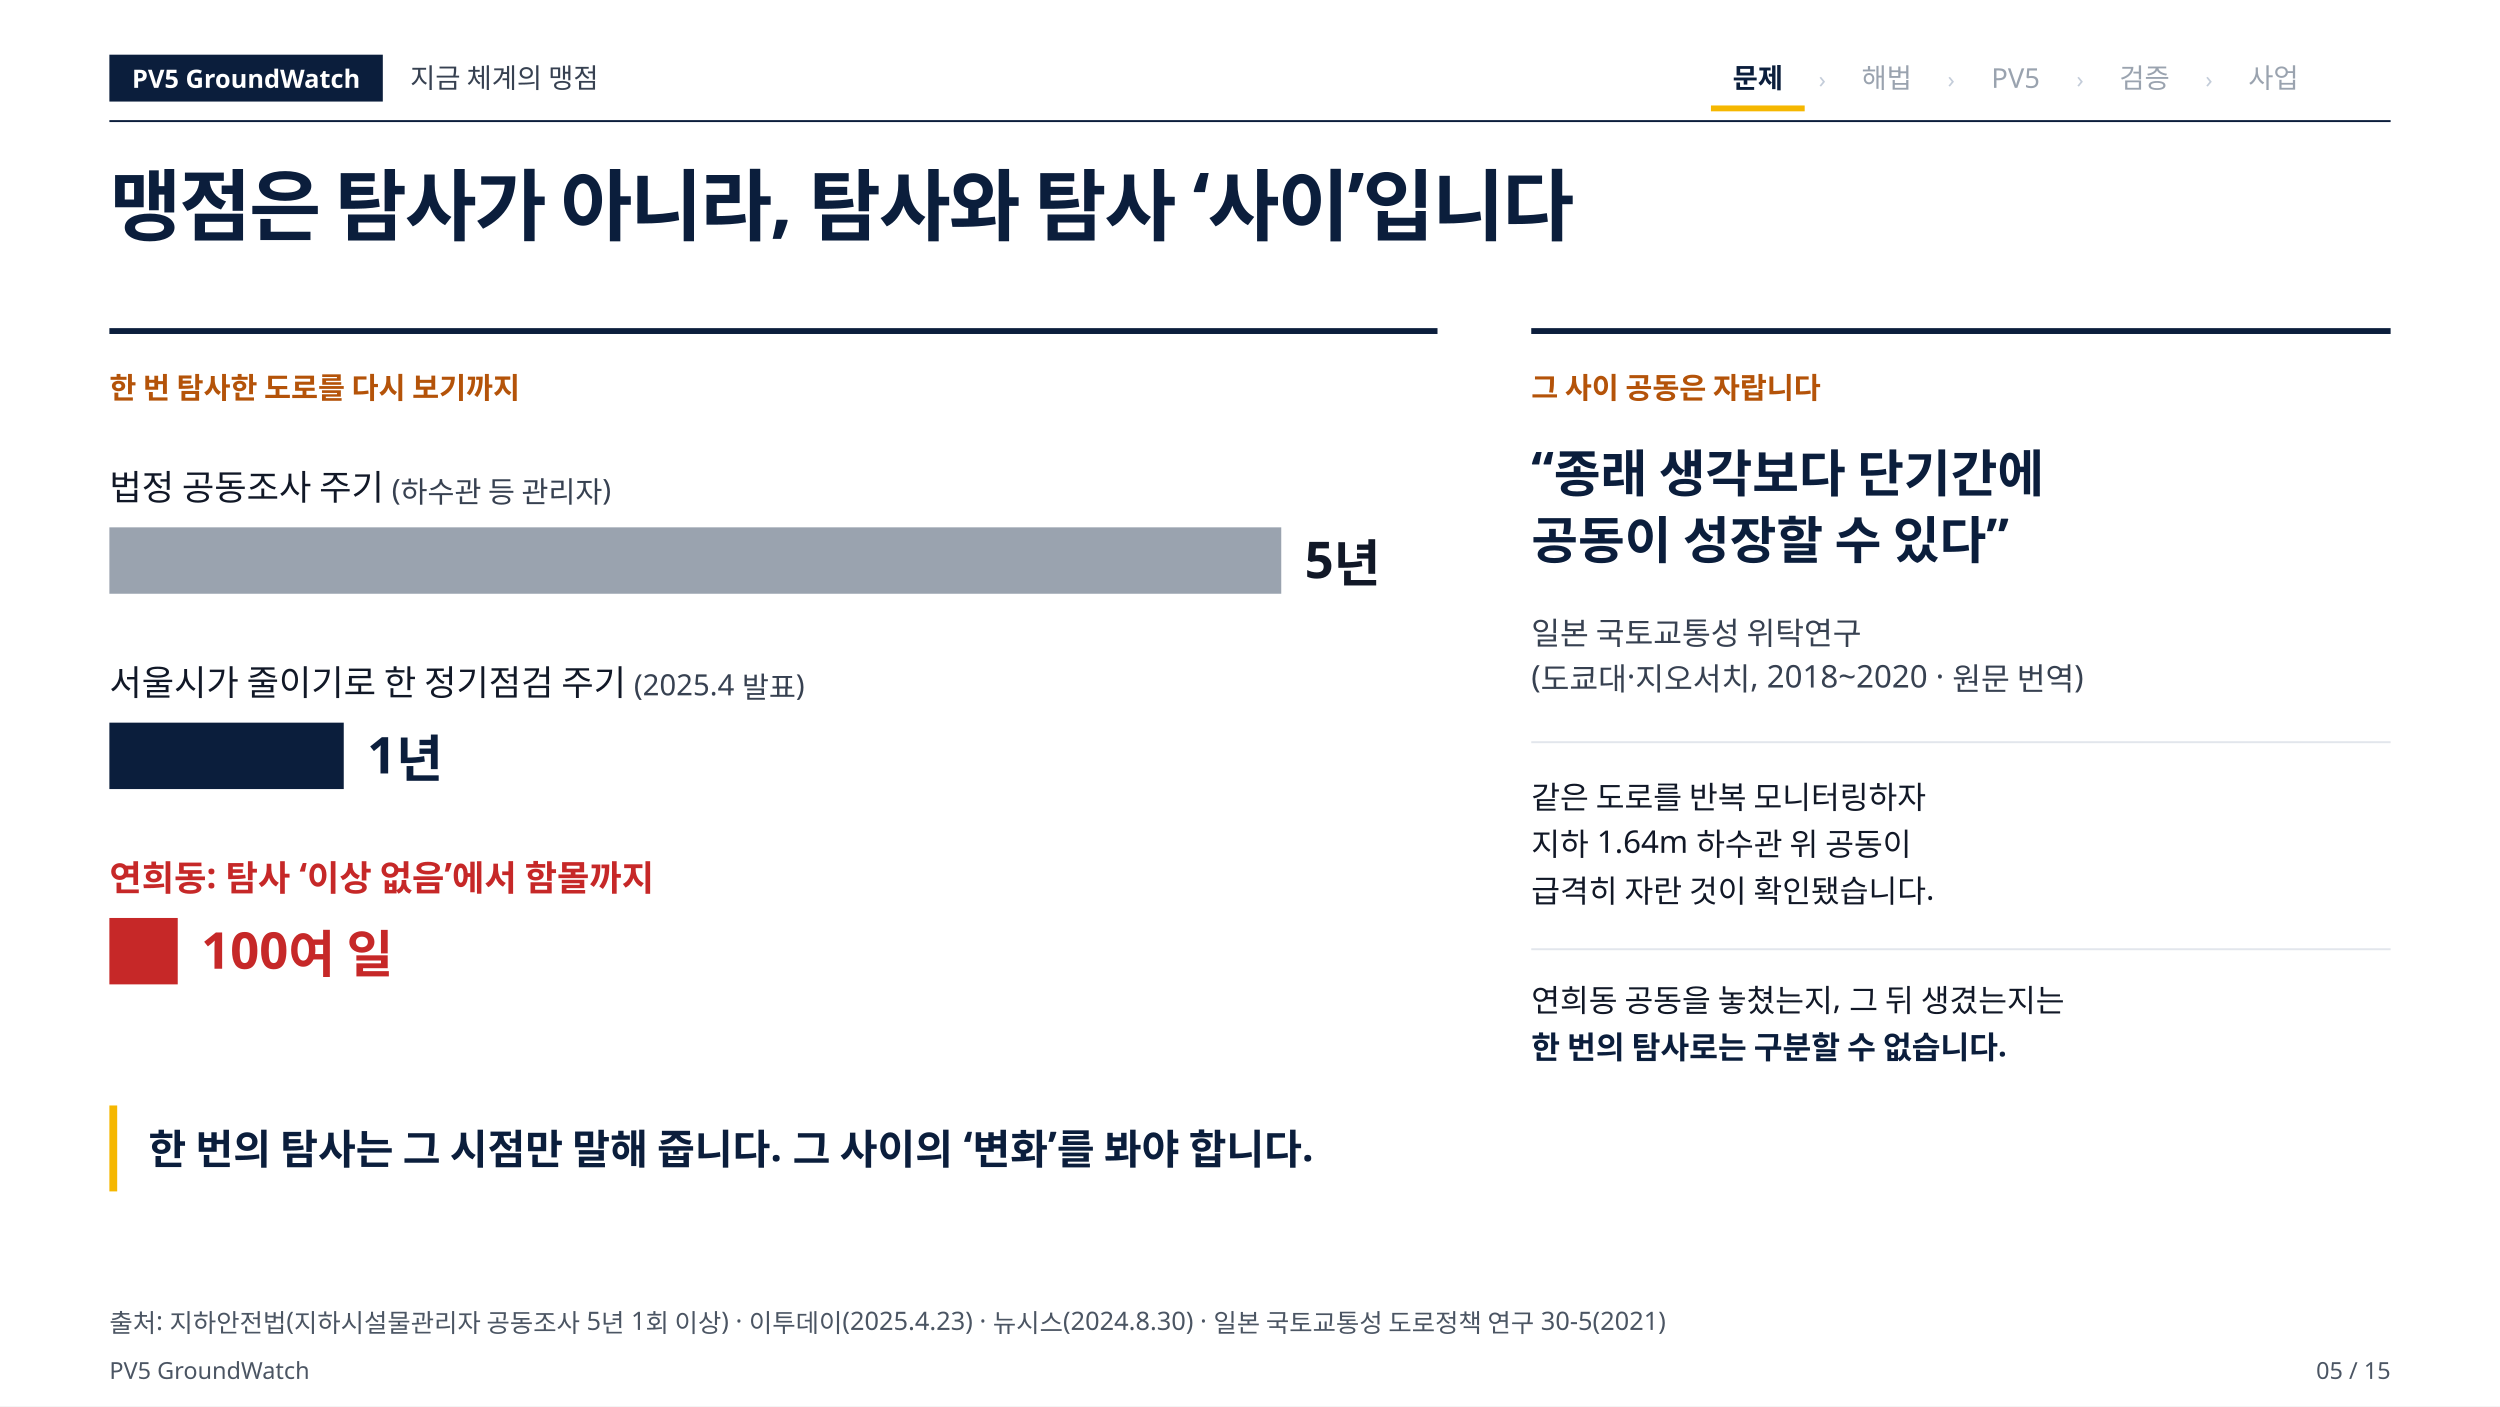
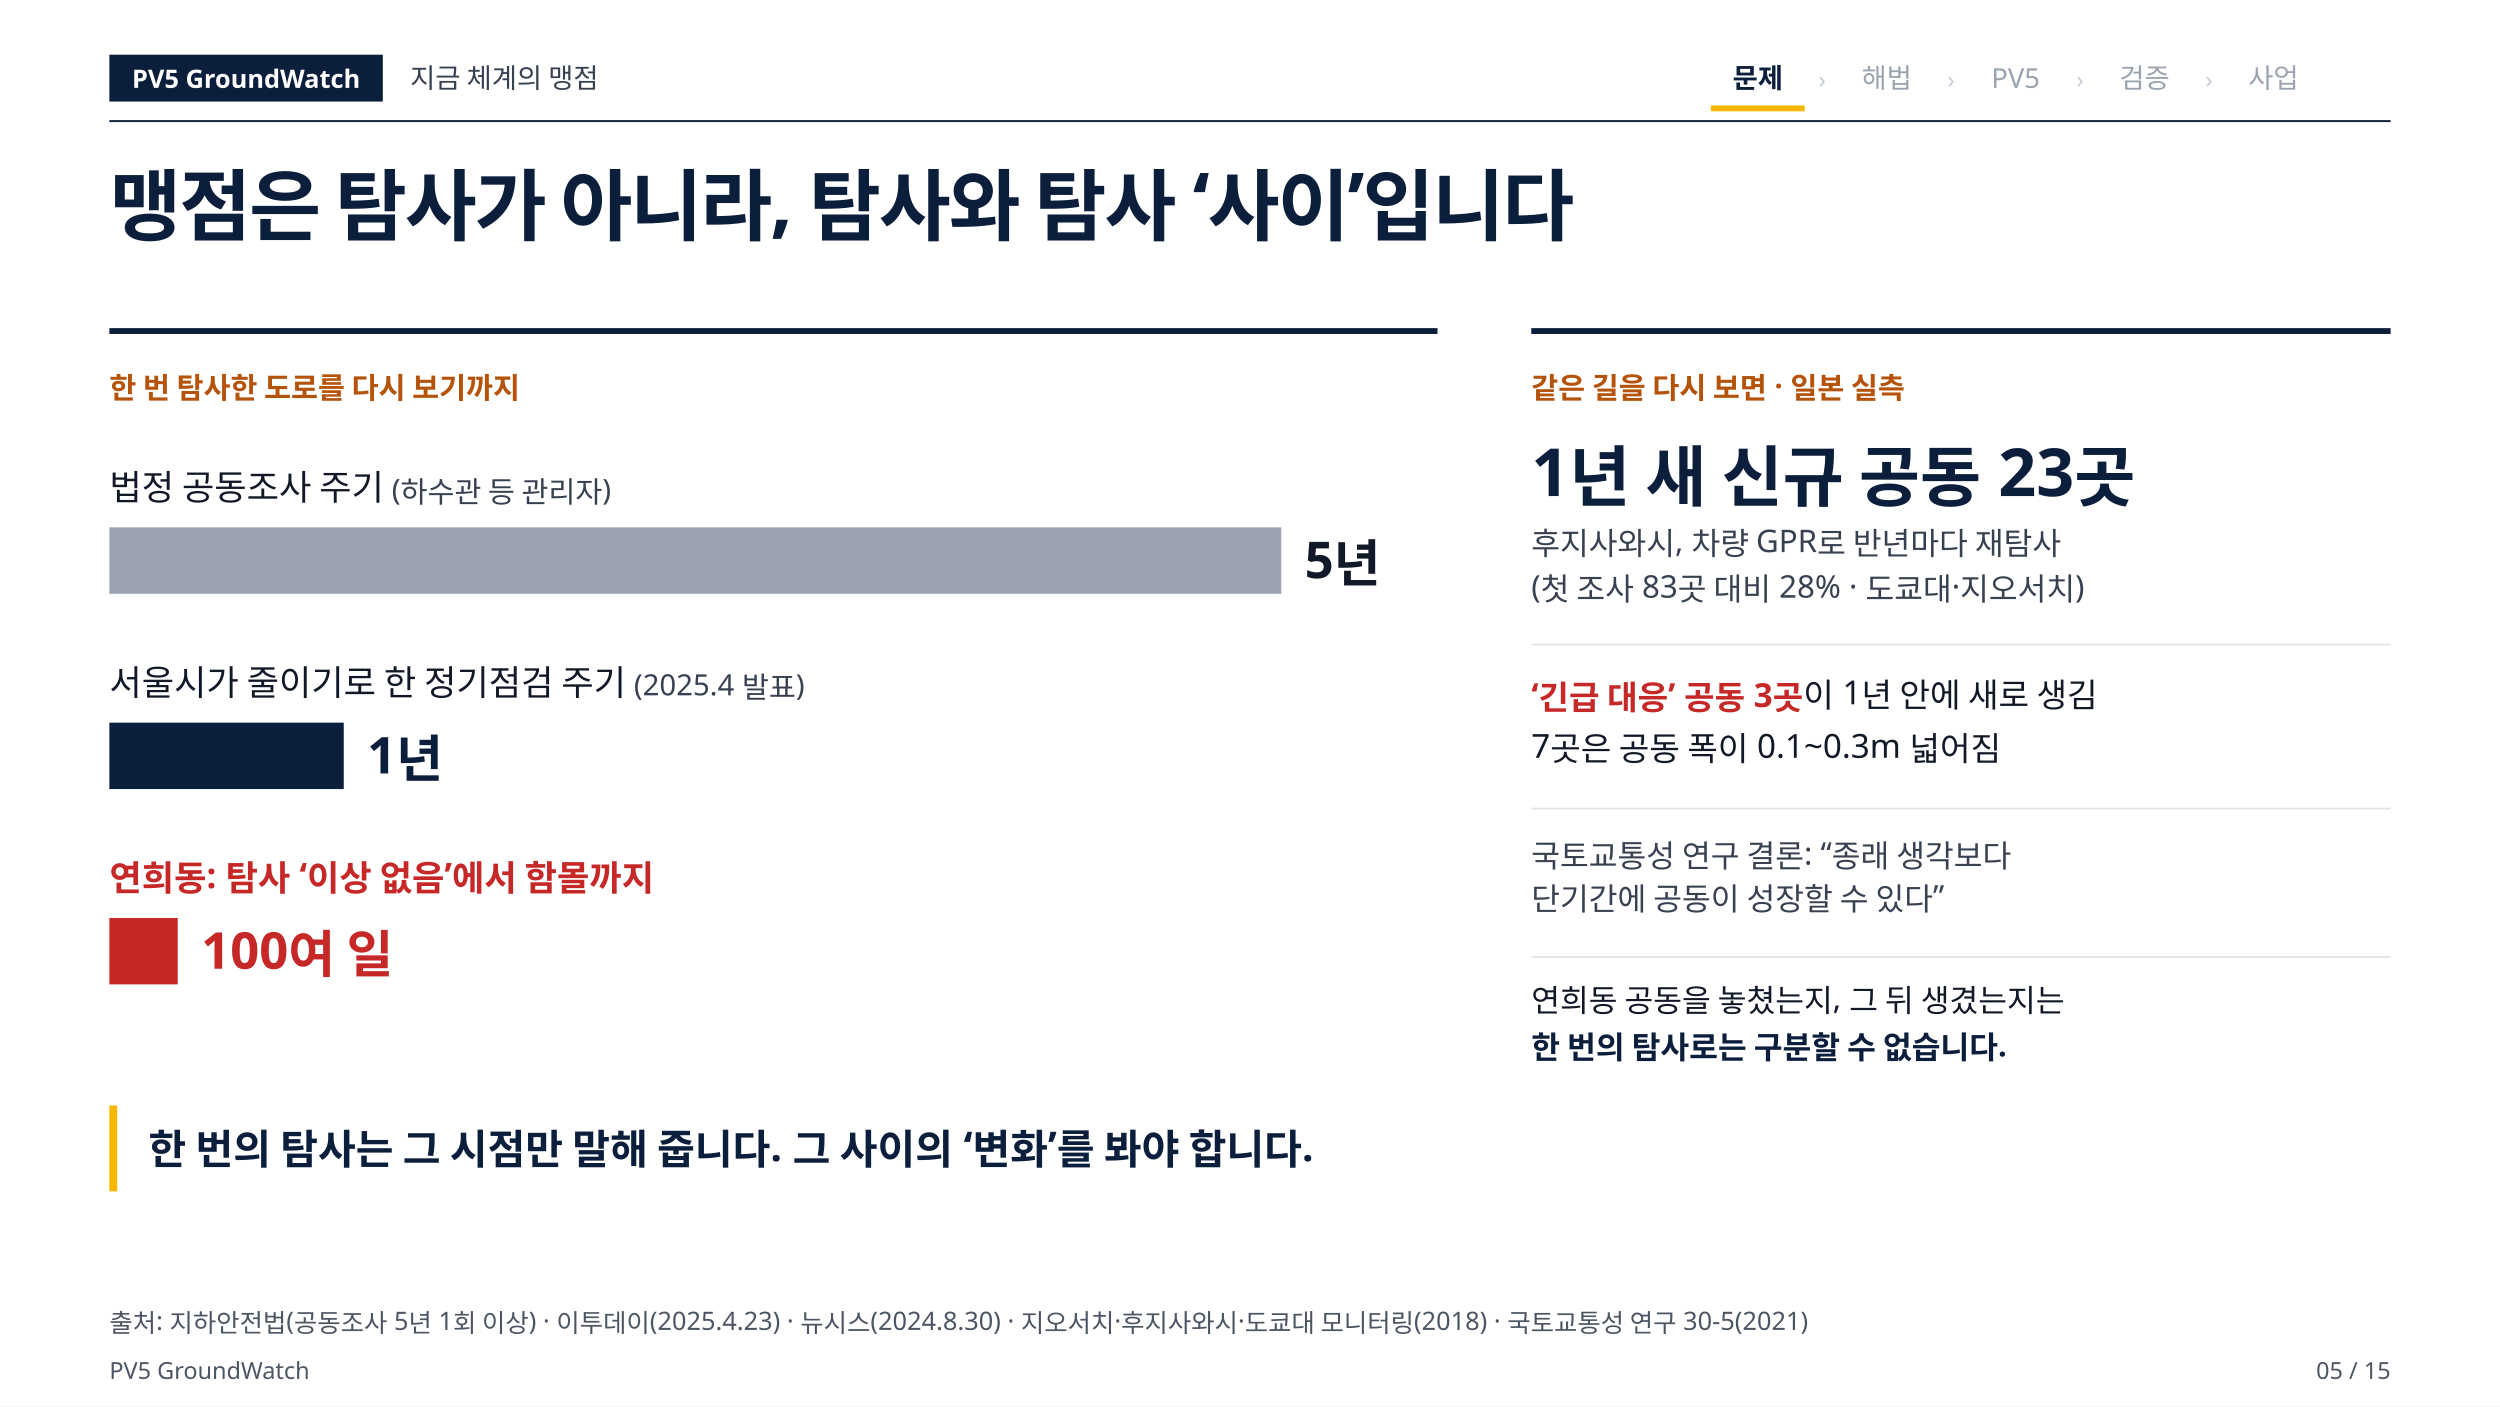
<svg xmlns="http://www.w3.org/2000/svg" viewBox="0 0 1280 720" lang="ko-KR" data-pptx-page-role="content" font-family="Pretendard, 'Malgun Gothic', sans-serif">
  <rect id="bg" x="0" y="0" width="1280" height="720" fill="#FFFFFF" />
  <g id="header" data-pptx-role="header" data-pptx-bounds="56 24 1168 40">
    <rect x="56" y="28" width="140" height="24" fill="#0B1E3C" />
    <text x="126" y="45" font-size="13" font-weight="bold" fill="#FFFFFF" text-anchor="middle">PV5 GroundWatch</text>
    <text x="210" y="45" font-size="14" fill="#374151">지금 체계의 맹점</text>
    <text x="900" y="45" font-size="14" font-weight="bold" fill="#0B1E3C" text-anchor="middle">문제</text>
    <rect x="876" y="54" width="48" height="3" fill="#F5B700" />
    <text x="933" y="45" font-size="12" fill="#C3CCD9" text-anchor="middle">›</text>
    <text x="966" y="45" font-size="14" font-weight="normal" fill="#9AA3AF" text-anchor="middle">해법</text>
    <text x="999" y="45" font-size="12" fill="#C3CCD9" text-anchor="middle">›</text>
    <text x="1032" y="45" font-size="14" font-weight="normal" fill="#9AA3AF" text-anchor="middle">PV5</text>
    <text x="1065" y="45" font-size="12" fill="#C3CCD9" text-anchor="middle">›</text>
    <text x="1098" y="45" font-size="14" font-weight="normal" fill="#9AA3AF" text-anchor="middle">검증</text>
    <text x="1131" y="45" font-size="12" fill="#C3CCD9" text-anchor="middle">›</text>
    <text x="1164" y="45" font-size="14" font-weight="normal" fill="#9AA3AF" text-anchor="middle">사업</text>
    <line x1="56" y1="62" x2="1224" y2="62" stroke="#0B1E3C" stroke-width="1" />
  </g>
  <g id="title" data-pptx-bounds="56 80 1168 56" letter-spacing="-1">
    <text x="56" y="120" font-size="40" font-weight="bold" fill="#0B1E3C">맹점은 탐사가 아니라, 탐사와 탐사 ‘사이’입니다</text>
  </g>
  <g id="gap-chart" data-pptx-bounds="56 168 680 360">
    <rect x="56" y="168" width="680" height="3" fill="#0B1E3C" />
    <text x="56" y="204" font-size="15" font-weight="bold" fill="#B45309">한 번 탐사한 도로를 다시 보기까지</text>
    <text x="56" y="256" font-size="18" fill="#111827">법정 공동조사 주기 <tspan font-size="15" fill="#374151">(하수관 등 관리자)</tspan>
    </text>
    <rect x="56" y="270" width="600" height="34" fill="#9AA3AF" />
    <text x="668" y="296" font-size="26" font-weight="bold" fill="#111827">5년</text>
    <text x="56" y="356" font-size="18" fill="#111827">서울시가 줄이기로 한 정기점검 주기 <tspan font-size="15" fill="#374151">(2025.4 발표)</tspan>
    </text>
    <rect x="56" y="370" width="120" height="34" fill="#0B1E3C" />
    <text x="188" y="396" font-size="26" font-weight="bold" fill="#0B1E3C">1년</text>
    <text x="56" y="456" font-size="18" font-weight="bold" fill="#C62828">연희동: 탐사 ‘이상 없음’에서 함몰까지</text>
    <rect x="56" y="470" width="35" height="34" fill="#C62828" />
    <text x="103" y="496" font-size="26" font-weight="bold" fill="#C62828">100여 일</text>
  </g>
  <g id="evidence" data-pptx-bounds="784 168 440 384">
    <rect x="784" y="168" width="440" height="3" fill="#0B1E3C" />
-     <text x="784" y="204" font-size="15" font-weight="bold" fill="#B45309">그 사이 공동은 자랍니다</text>
-     <text x="784" y="250" font-size="26" font-weight="bold" fill="#0B1E3C">“종래 생각보다 단기간에</text>
-     <text x="784" y="286" font-size="26" font-weight="bold" fill="#0B1E3C">공동이 성장할 수 있다”</text>
-     <text x="784" y="330" font-size="16" fill="#374151">일본 국토교통성 위탁연구</text>
-     <text x="784" y="352" font-size="16" fill="#374151">(도쿄대·지오서치, 2018~2020 · 원문 번역)</text>
-     <line x1="784" y1="380" x2="1224" y2="380" stroke="#E2E6EC" stroke-width="1" />
-     <text x="784" y="414" font-size="16" fill="#111827">같은 도로를 반복 모니터링하자</text>
-     <text x="784" y="438" font-size="16" fill="#111827">지하 1.64m 하수관 위 공동이</text>
-     <text x="784" y="462" font-size="16" fill="#111827">급격히 자란 것이 확인됐습니다.</text>
-     <line x1="784" y1="486" x2="1224" y2="486" stroke="#E2E6EC" stroke-width="1" />
+     <text x="784" y="204" font-size="15" font-weight="bold" fill="#B45309">같은 길을 다시 보면 · 일본 실측</text>
+     <text x="784" y="254" font-size="34" font-weight="bold" fill="#0B1E3C">1년 새 신규 공동 23곳</text>
+     <text x="784" y="284" font-size="16" fill="#374151">후지사와시, 차량 GPR로 반년마다 재탐사</text>
+     <text x="784" y="306" font-size="16" fill="#374151">(첫 조사 83곳 대비 28% · 도쿄대·지오서치)</text>
+     <line x1="784" y1="330" x2="1224" y2="330" stroke="#E2E6EC" stroke-width="1" />
+     <text x="784" y="362" font-size="17" fill="#111827">
+       <tspan font-weight="bold" fill="#C62828">‘긴급 대응’ 공동 3곳</tspan>이 1년 안에 새로 생김</text>
+     <text x="784" y="388" font-size="17" fill="#111827">7곳은 공동 폭이 0.1~0.3m 넓어짐</text>
+     <line x1="784" y1="414" x2="1224" y2="414" stroke="#E2E6EC" stroke-width="1" />
+     <text x="784" y="444" font-size="16" fill="#374151">국토교통성 연구 결론: “종래 생각보다</text>
+     <text x="784" y="466" font-size="16" fill="#374151">단기간에 공동이 성장할 수 있다”</text>
+     <line x1="784" y1="490" x2="1224" y2="490" stroke="#E2E6EC" stroke-width="1" />
    <text x="784" y="518" font-size="16" fill="#111827">연희동 공동을 놓쳤는지, 그 뒤 생겼는지는</text>
    <text x="784" y="542" font-size="16" font-weight="bold" fill="#0B1E3C">한 번의 탐사로는 구분할 수 없습니다.</text>
  </g>
  <g id="conclusion" data-pptx-bounds="56 566 1168 44">
    <rect x="56" y="566" width="4" height="44" fill="#F5B700" />
    <text x="76" y="596" font-size="21" font-weight="bold" fill="#0B1E3C">한 번의 탐사는 그 시점만 말해 줍니다. 그 사이의 ‘변화’를 봐야 합니다.</text>
  </g>
  <g id="source" data-pptx-bounds="56 668 1168 20">
-     <text x="56" y="682" font-size="13" fill="#4B5563">출처: 지하안전법(지하시설물관리자 공동조사 5년 1회 이상) · 이투데이(2025.4.23) · 뉴시스(2024.8.30) · 일본 국토교통성 도로정책 연구 30-5(2021)</text>
+     <text x="56" y="682" font-size="13" fill="#4B5563">출처: 지하안전법(공동조사 5년 1회 이상) · 이투데이(2025.4.23) · 뉴시스(2024.8.30) · 지오서치·후지사와시·도쿄대 모니터링(2018) · 국토교통성 연구 30-5(2021)</text>
  </g>
  <g id="footer" data-pptx-role="footer" data-pptx-bounds="56 692 1168 22" fill="#4B5563" font-size="12">
    <text x="56" y="706">PV5 GroundWatch</text>
    <text x="1224" y="706" text-anchor="end">05 / 15</text>
  </g>
</svg>
